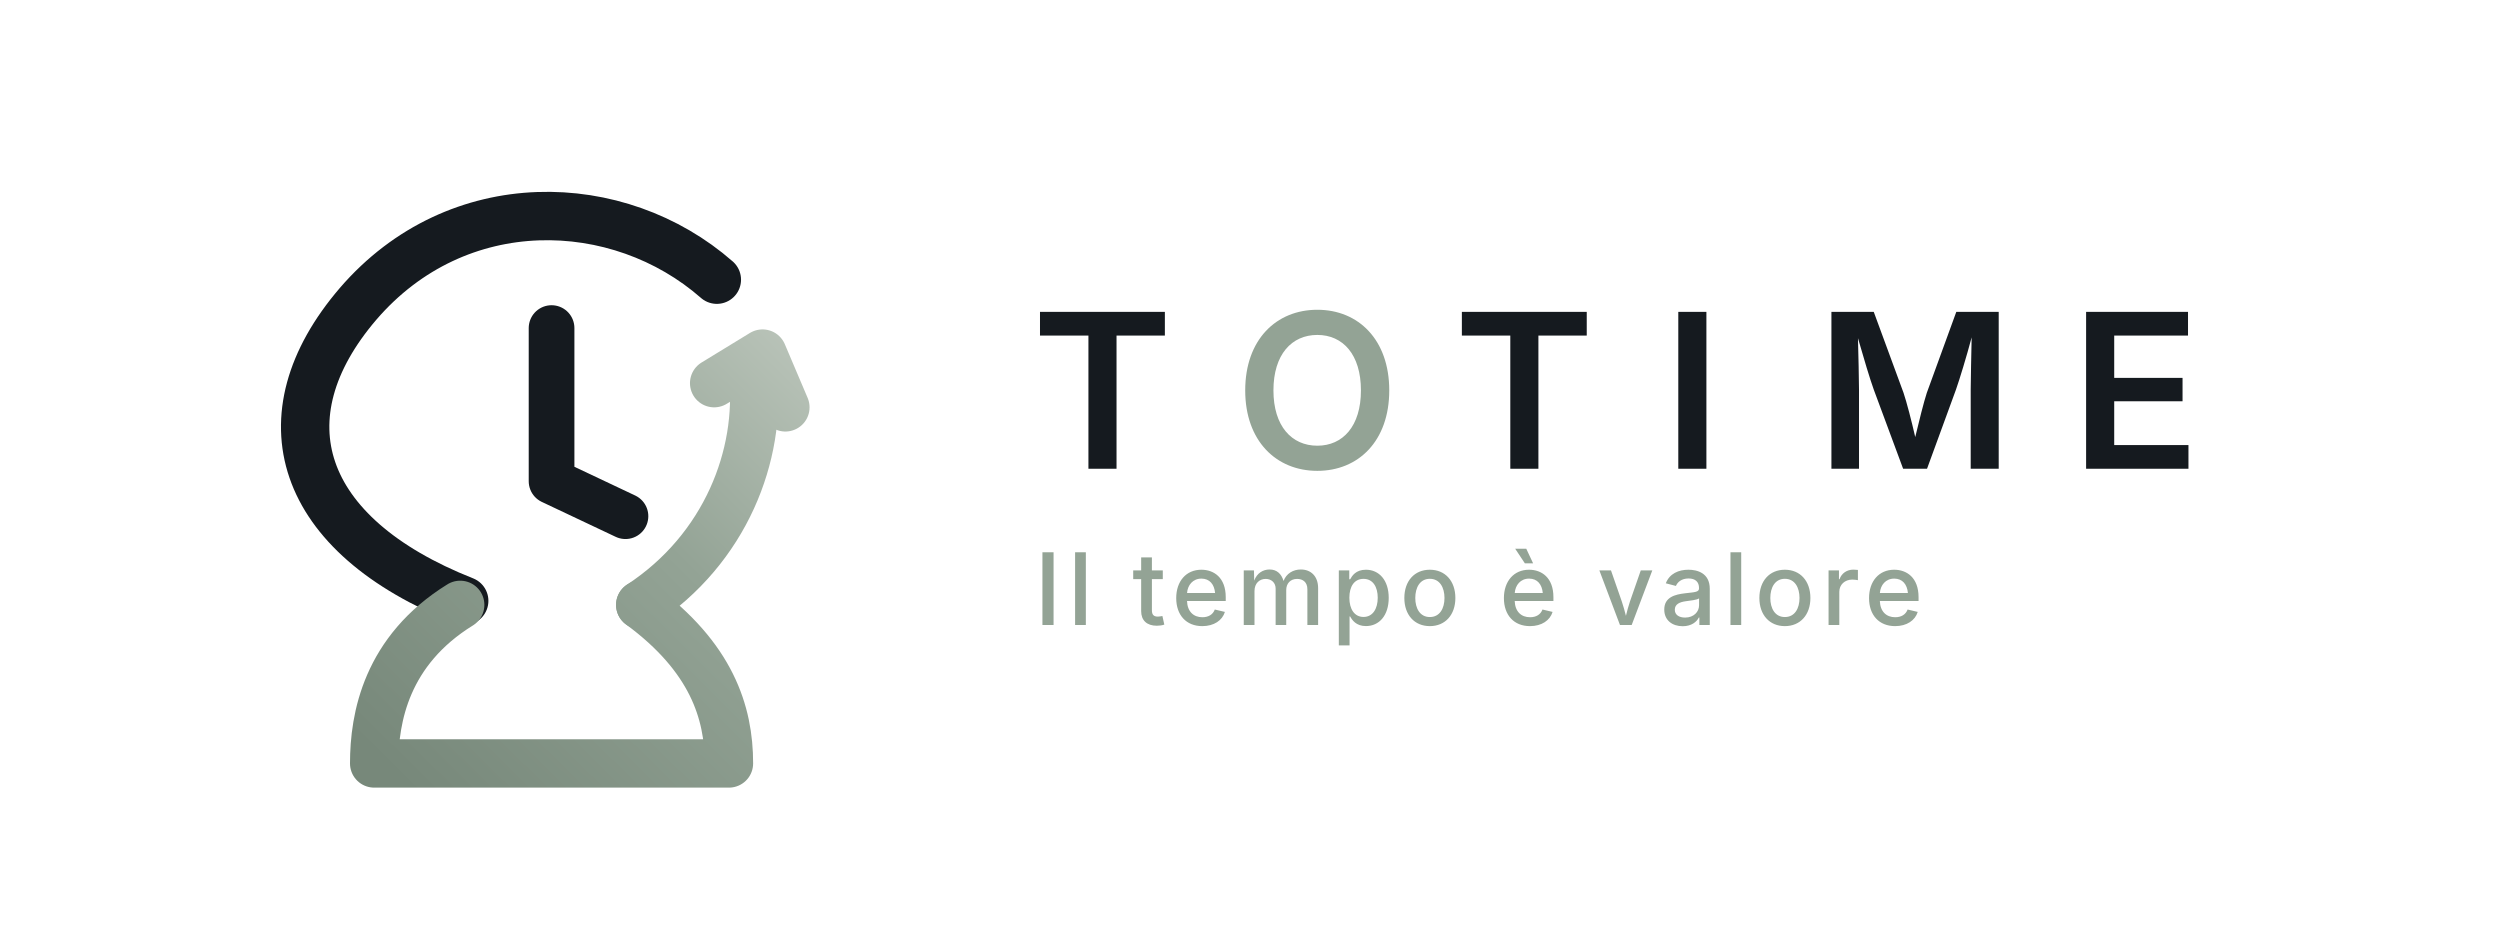
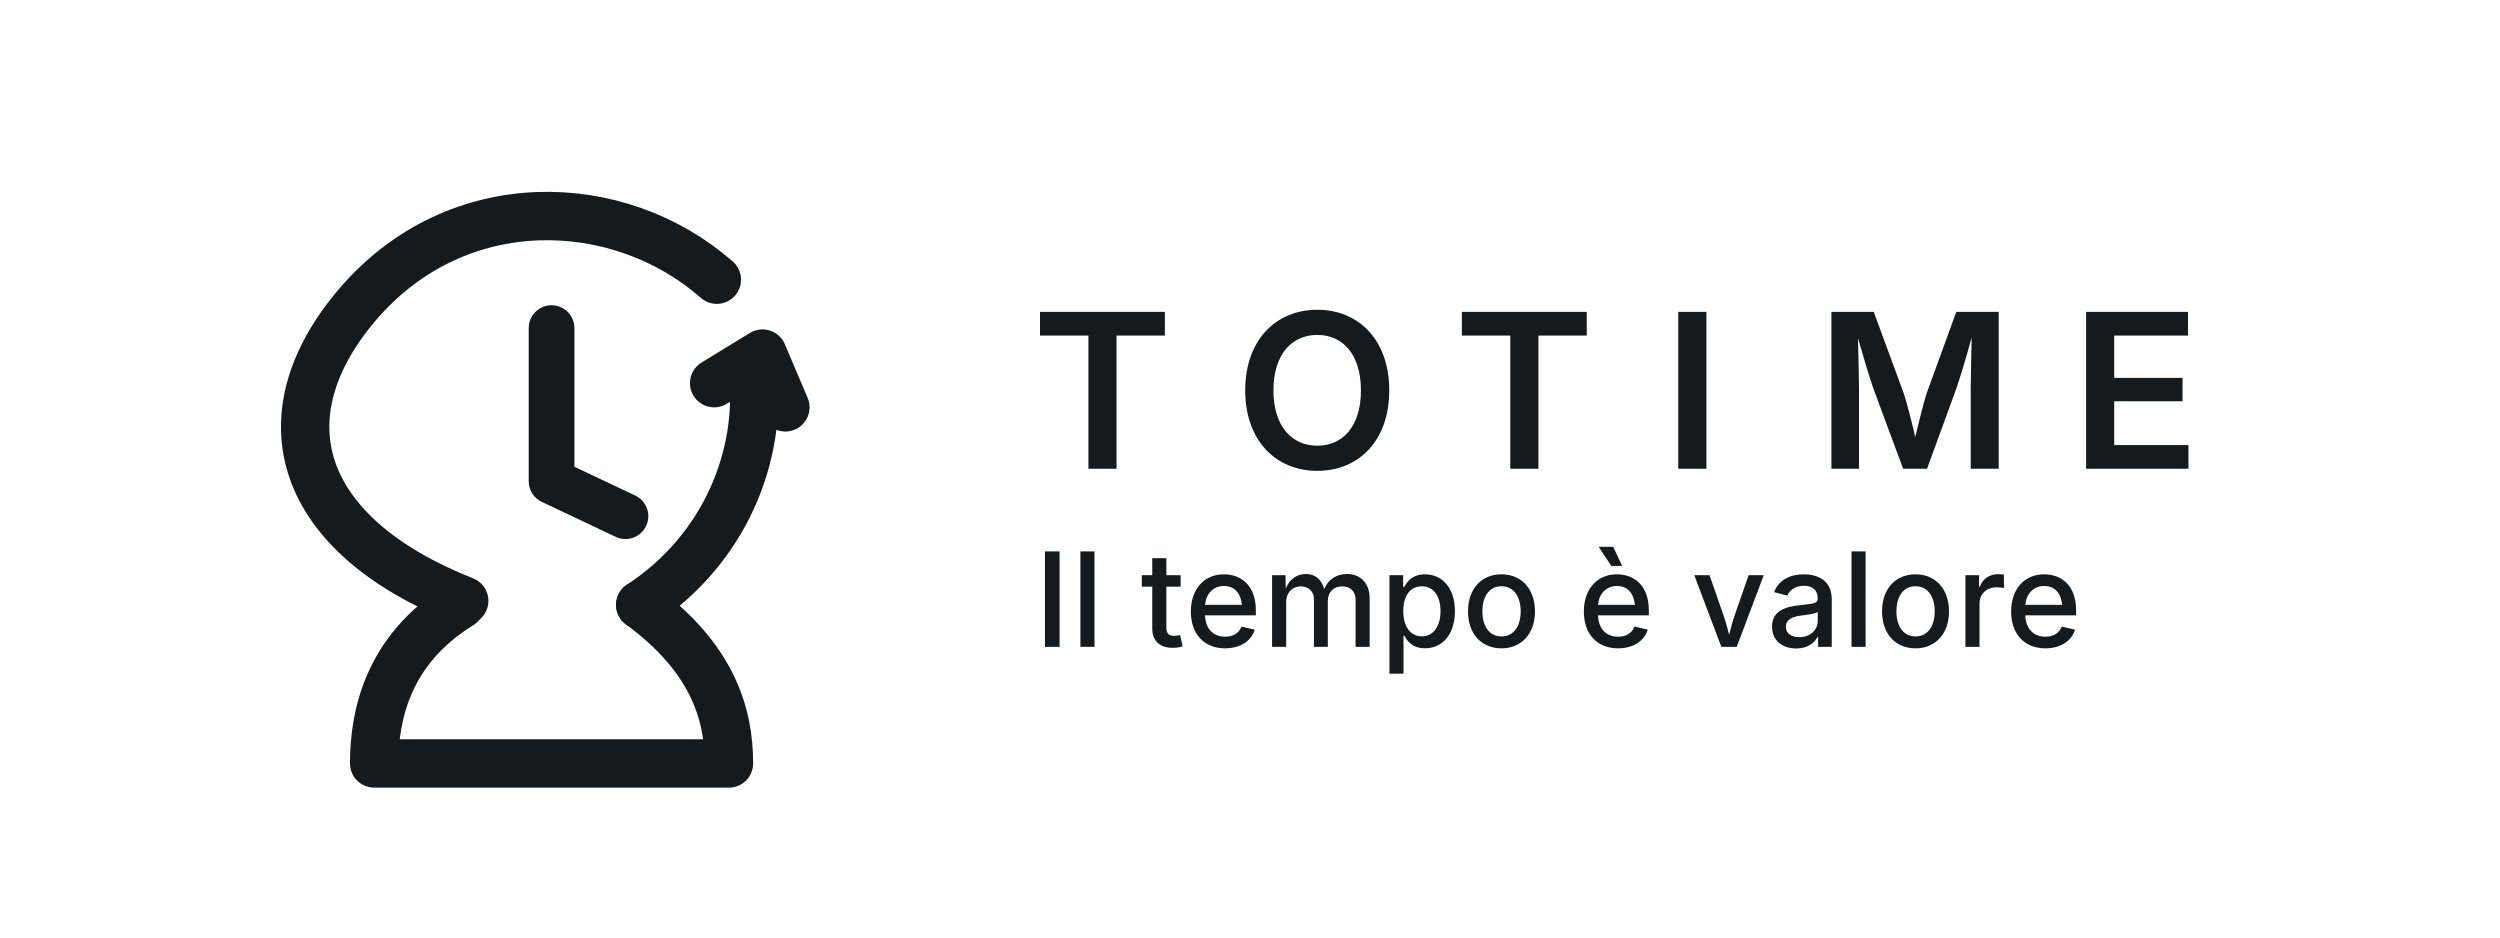
<svg xmlns="http://www.w3.org/2000/svg" width="2400" height="900" viewBox="0 0 1600 600">
  <rect width="1600" height="600" fill="none" />
  <g transform="translate(95,50) scale(0.86)">
    <defs>
      <linearGradient id="sageGrad" x1="165" y1="500" x2="500" y2="160" gradientUnits="userSpaceOnUse">
        <stop offset="0" stop-color="#77887A" />
        <stop offset="0.55" stop-color="#93A395" />
        <stop offset="1" stop-color="#C1CAC0" />
      </linearGradient>
    </defs>
    <g fill="none" stroke-linecap="round" stroke-linejoin="round">
      <path d="M 423 150 C 350 86, 230 82, 156 168 C 84 252, 111 340, 235 389" stroke="#151A1F" stroke-width="36" />
-       <path d="M 232 392 C 177 426, 168 476, 168 510 L 432 510 C 432 472, 419 431, 366 392" stroke="url(#sageGrad)" stroke-width="36" />
-       <path d="M 366 392 C 430 350, 456 280, 450 221" stroke="url(#sageGrad)" stroke-width="36" />
-       <path d="M 421 227 L 457 205 L 474 245" stroke="url(#sageGrad)" stroke-width="36" />
+       <path d="M 232 392 C 177 426, 168 476, 168 510 L 432 510 C 432 472, 419 431, 366 392" stroke="#151A1F" stroke-width="36" />
+       <path d="M 366 392 C 430 350, 456 280, 450 221" stroke="#151A1F" stroke-width="36" />
+       <path d="M 421 227 L 457 205 L 474 245" stroke="#151A1F" stroke-width="36" />
      <path d="M 300 186 L 300 300 L 355 326" stroke="#151A1F" stroke-width="34" />
    </g>
  </g>
  <g>
    <text x="660" y="300" font-family="Montserrat, Inter, Arial, sans-serif" font-size="138" font-weight="600" fill="#151A1F" letter-spacing="0">T</text>
-     <text x="790" y="300" font-family="Montserrat, Inter, Arial, sans-serif" font-size="138" font-weight="600" fill="#93A395" letter-spacing="0">O</text>
+     <text x="790" y="300" font-family="Montserrat, Inter, Arial, sans-serif" font-size="138" font-weight="600" fill="#151A1F" letter-spacing="0">O</text>
    <text x="930" y="300" font-family="Montserrat, Inter, Arial, sans-serif" font-size="138" font-weight="600" fill="#151A1F" letter-spacing="0">T</text>
    <text x="1064" y="300" font-family="Montserrat, Inter, Arial, sans-serif" font-size="138" font-weight="600" fill="#151A1F" letter-spacing="0">I</text>
    <text x="1162" y="300" font-family="Montserrat, Inter, Arial, sans-serif" font-size="138" font-weight="600" fill="#151A1F" letter-spacing="0">M</text>
    <text x="1325" y="300" font-family="Montserrat, Inter, Arial, sans-serif" font-size="138" font-weight="600" fill="#151A1F" letter-spacing="0">E</text>
-     <text x="662" y="400" font-family="Montserrat, Inter, Arial, sans-serif" font-size="64" font-weight="500" fill="#93A395" letter-spacing="4">Il tempo è valore</text>
+     <text x="662" y="414" font-family="Montserrat, Inter, Arial, sans-serif" font-size="84" font-weight="500" fill="#151A1F" letter-spacing="0.5">Il tempo è valore</text>
  </g>
</svg>
